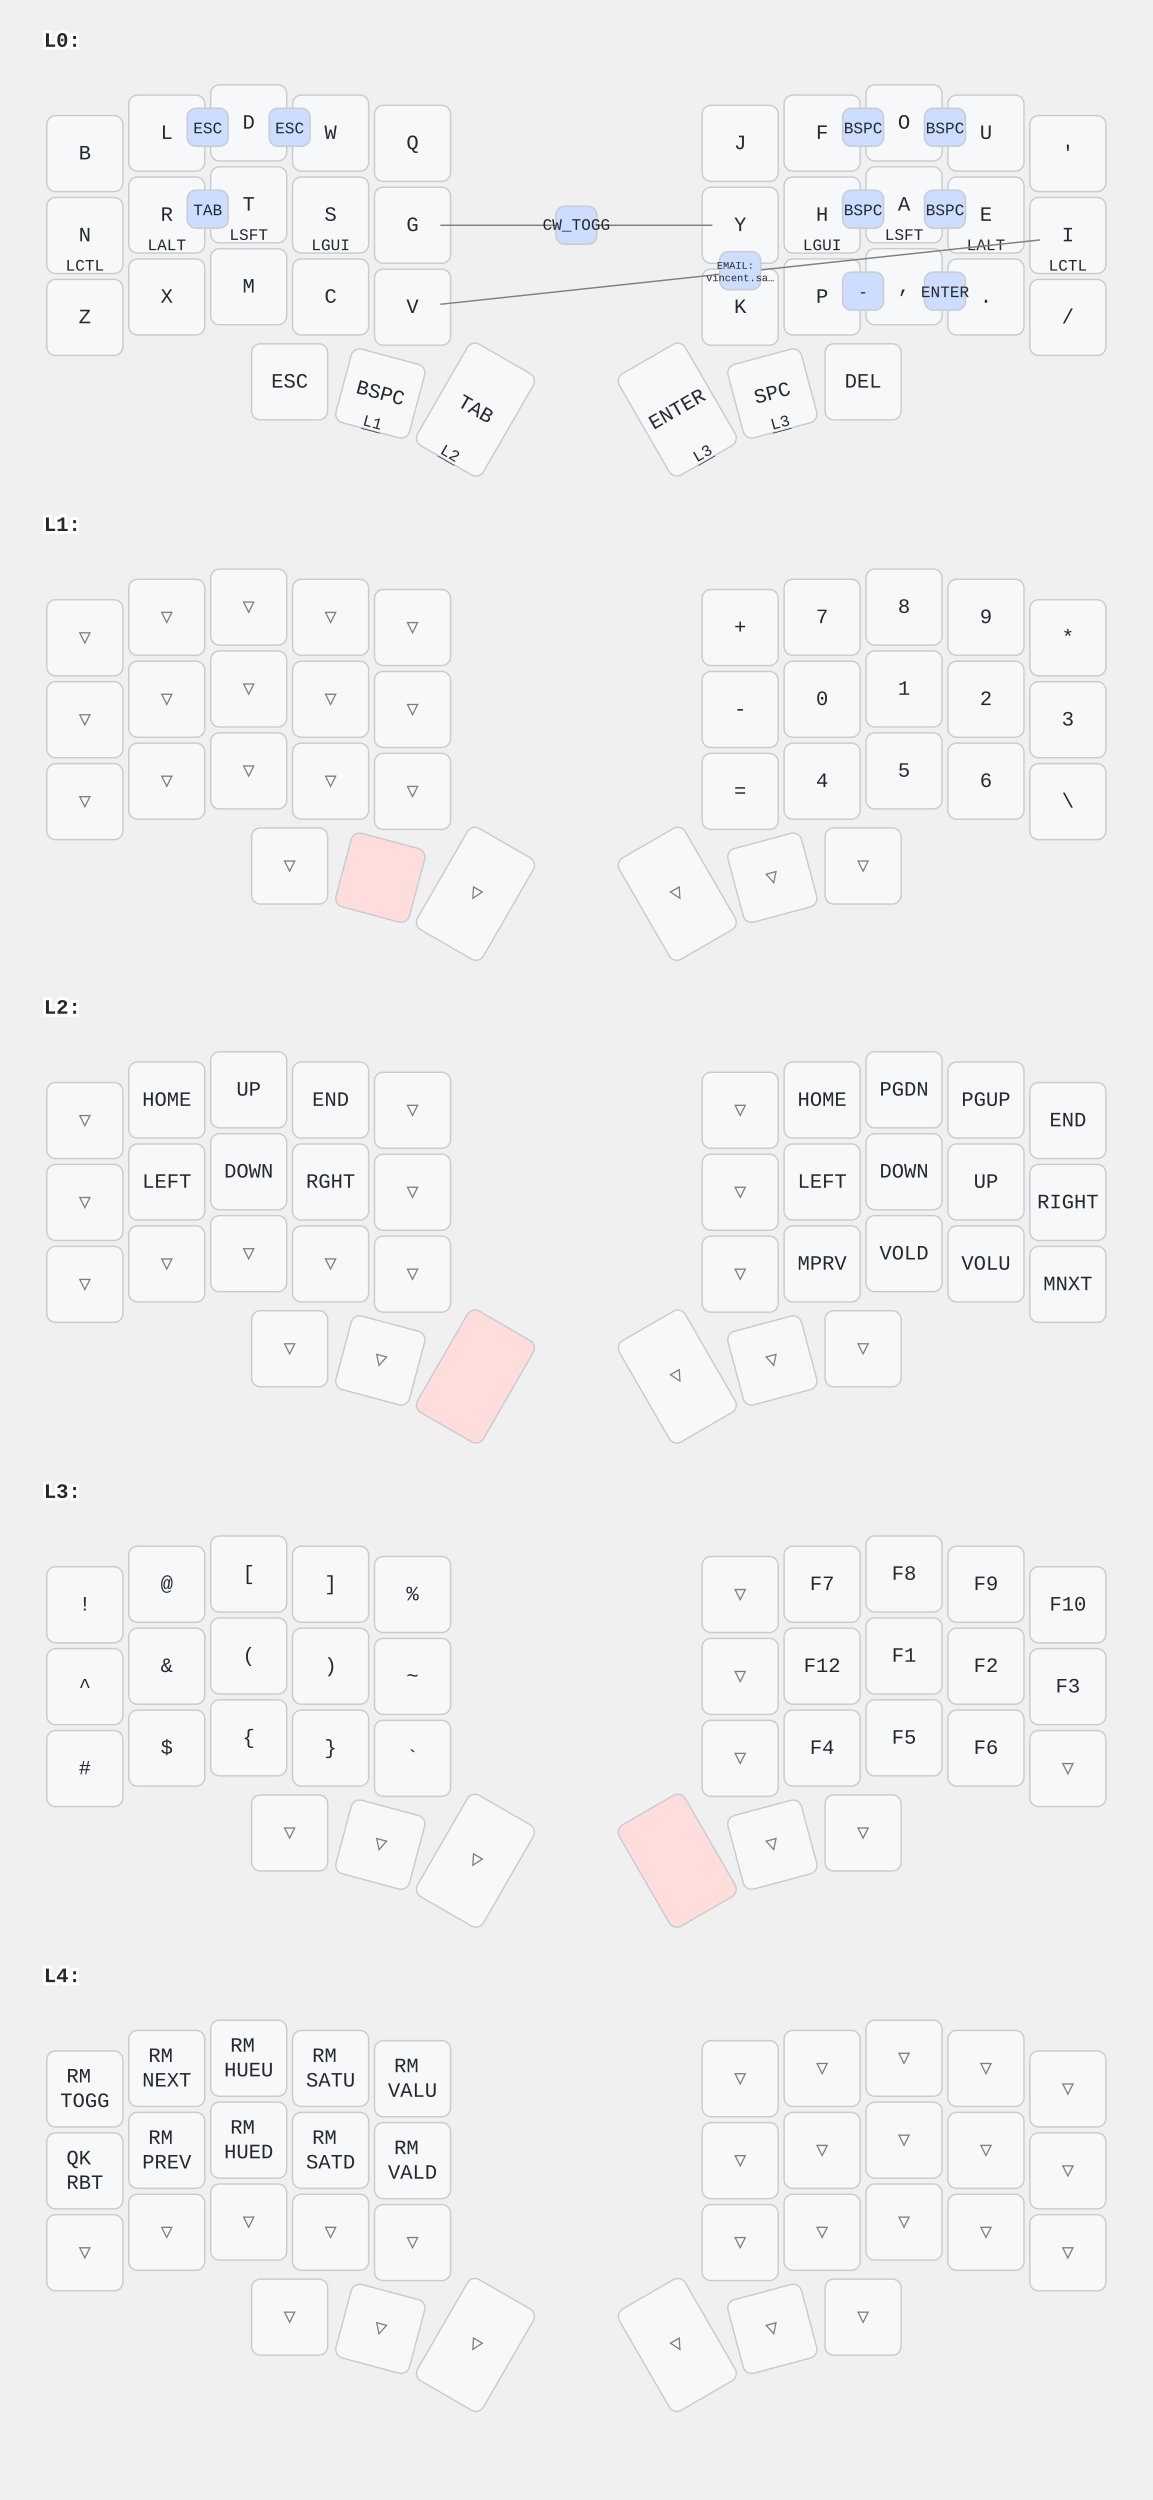
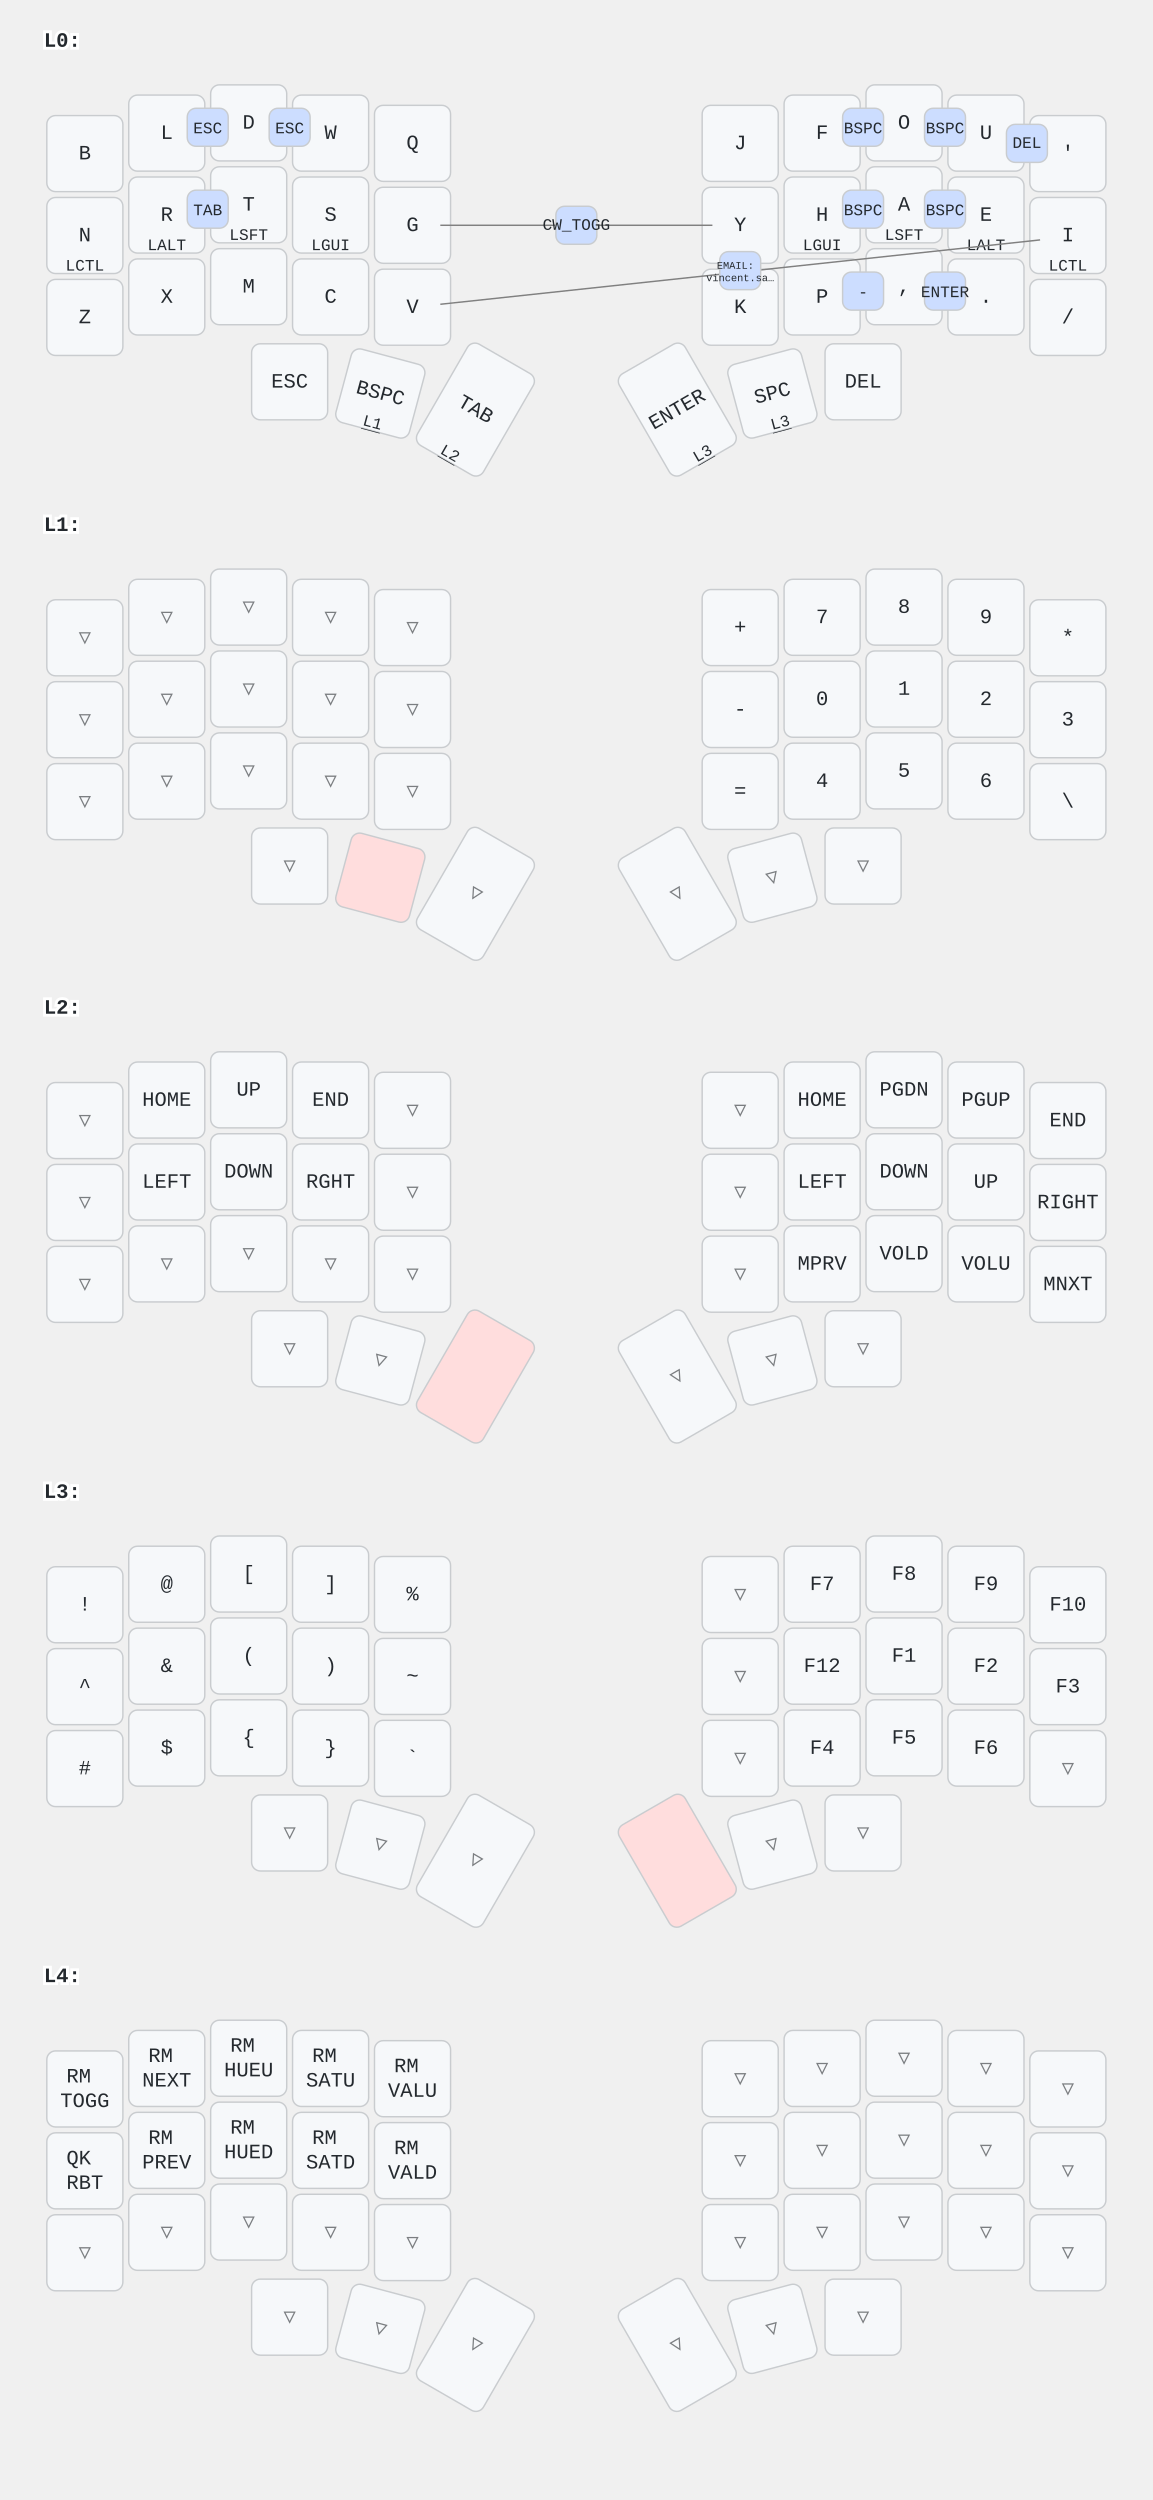
<svg xmlns="http://www.w3.org/2000/svg" width="788" height="1709" viewBox="0 0 788 1709" class="keymap">
  <style>/* inherit to force styles through use tags */
svg path {
    fill: inherit;
}

/* font and background color specifications */
svg.keymap {
    font-family: SFMono-Regular,Consolas,Liberation Mono,Menlo,monospace;
    font-size: 14px;
    font-kerning: normal;
    text-rendering: optimizeLegibility;
    fill: #24292e;
}

/* default key styling */
rect.key {
    fill: #f6f8fa;
}

rect.key, rect.combo {
    stroke: #c9cccf;
    stroke-width: 1;
}

/* default key side styling, only used is draw_key_sides is set */
rect.side {
    filter: brightness(90%);
}

/* color accent for combo boxes */
rect.combo, rect.combo-separate {
    fill: #cdf;
}

/* color accent for held keys */
rect.held, rect.combo.held {
    fill: #fdd;
}

/* color accent for ghost (optional) keys */
rect.ghost, rect.combo.ghost {
    stroke-dasharray: 4, 4;
    stroke-width: 2;
}

text {
    text-anchor: middle;
    dominant-baseline: middle;
}

/* styling for layer labels */
text.label {
    font-weight: bold;
    text-anchor: start;
    stroke: white;
    stroke-width: 4;
    paint-order: stroke;
}

/* styling for optional footer */
text.footer {
    text-anchor: end;
    dominant-baseline: auto;
    stroke: white;
    stroke-width: 4;
    paint-order: stroke;
}

/* styling for combo tap, and key non-tap label text */
text.combo, text.hold, text.shifted, text.left, text.right {
    font-size: 11px;
}

text.hold {
    text-anchor: middle;
    dominant-baseline: auto;
}

text.shifted {
    text-anchor: middle;
    dominant-baseline: hanging;
}

text.left {
    text-anchor: start;
}

text.right {
    text-anchor: end;
}

text.layer-activator {
    text-decoration: underline;
}

/* styling for hold/shifted label text in combo box */
text.combo.hold, text.combo.shifted, text.combo.left, text.combo.right {
    font-size: 8px;
}

/* lighter symbol for transparent keys */
text.trans {
    fill: #7b7e81;
}

/* styling for combo dendrons */
path.combo {
    stroke-width: 1;
    stroke: gray;
    fill: none;
}

/* Start Tabler Icons Cleanup */
/* cannot use height/width with glyphs */
.icon-tabler &gt; path {
    fill: inherit;
    stroke: inherit;
    stroke-width: 2;
}
/* hide tabler's default box */
.icon-tabler &gt; path[stroke="none"][fill="none"] {
    visibility: hidden;
}
/* End Tabler Icons Cleanup */
</style>
  <g transform="translate(30, 0)" class="layer-L0">
    <text x="0" y="28" class="label" id="L0">L0:</text>
    <g transform="translate(0, 56)">
      <g transform="translate(28, 49)" class="key keypos-0">
        <rect rx="6" ry="6" x="-26" y="-26" width="52" height="52" class="key" />
        <text x="0" y="0" class="key tap">B</text>
      </g>
      <g transform="translate(84, 35)" class="key keypos-1">
        <rect rx="6" ry="6" x="-26" y="-26" width="52" height="52" class="key" />
        <text x="0" y="0" class="key tap">L</text>
      </g>
      <g transform="translate(140, 28)" class="key keypos-2">
        <rect rx="6" ry="6" x="-26" y="-26" width="52" height="52" class="key" />
        <text x="0" y="0" class="key tap">D</text>
      </g>
      <g transform="translate(196, 35)" class="key keypos-3">
        <rect rx="6" ry="6" x="-26" y="-26" width="52" height="52" class="key" />
        <text x="0" y="0" class="key tap">W</text>
      </g>
      <g transform="translate(252, 42)" class="key keypos-4">
        <rect rx="6" ry="6" x="-26" y="-26" width="52" height="52" class="key" />
        <text x="0" y="0" class="key tap">Q</text>
      </g>
      <g transform="translate(476, 42)" class="key keypos-5">
        <rect rx="6" ry="6" x="-26" y="-26" width="52" height="52" class="key" />
        <text x="0" y="0" class="key tap">J</text>
      </g>
      <g transform="translate(532, 35)" class="key keypos-6">
        <rect rx="6" ry="6" x="-26" y="-26" width="52" height="52" class="key" />
        <text x="0" y="0" class="key tap">F</text>
      </g>
      <g transform="translate(588, 28)" class="key keypos-7">
        <rect rx="6" ry="6" x="-26" y="-26" width="52" height="52" class="key" />
        <text x="0" y="0" class="key tap">O</text>
      </g>
      <g transform="translate(644, 35)" class="key keypos-8">
        <rect rx="6" ry="6" x="-26" y="-26" width="52" height="52" class="key" />
        <text x="0" y="0" class="key tap">U</text>
      </g>
      <g transform="translate(700, 49)" class="key keypos-9">
        <rect rx="6" ry="6" x="-26" y="-26" width="52" height="52" class="key" />
        <text x="0" y="0" class="key tap">'</text>
      </g>
      <g transform="translate(28, 105)" class="key keypos-10">
        <rect rx="6" ry="6" x="-26" y="-26" width="52" height="52" class="key" />
        <text x="0" y="0" class="key tap">N</text>
        <text x="0" y="24" class="key hold">LCTL</text>
      </g>
      <g transform="translate(84, 91)" class="key keypos-11">
        <rect rx="6" ry="6" x="-26" y="-26" width="52" height="52" class="key" />
        <text x="0" y="0" class="key tap">R</text>
        <text x="0" y="24" class="key hold">LALT</text>
      </g>
      <g transform="translate(140, 84)" class="key keypos-12">
        <rect rx="6" ry="6" x="-26" y="-26" width="52" height="52" class="key" />
        <text x="0" y="0" class="key tap">T</text>
        <text x="0" y="24" class="key hold">LSFT</text>
      </g>
      <g transform="translate(196, 91)" class="key keypos-13">
        <rect rx="6" ry="6" x="-26" y="-26" width="52" height="52" class="key" />
        <text x="0" y="0" class="key tap">S</text>
        <text x="0" y="24" class="key hold">LGUI</text>
      </g>
      <g transform="translate(252, 98)" class="key keypos-14">
        <rect rx="6" ry="6" x="-26" y="-26" width="52" height="52" class="key" />
        <text x="0" y="0" class="key tap">G</text>
      </g>
      <g transform="translate(476, 98)" class="key keypos-15">
        <rect rx="6" ry="6" x="-26" y="-26" width="52" height="52" class="key" />
        <text x="0" y="0" class="key tap">Y</text>
      </g>
      <g transform="translate(532, 91)" class="key keypos-16">
        <rect rx="6" ry="6" x="-26" y="-26" width="52" height="52" class="key" />
        <text x="0" y="0" class="key tap">H</text>
        <text x="0" y="24" class="key hold">LGUI</text>
      </g>
      <g transform="translate(588, 84)" class="key keypos-17">
        <rect rx="6" ry="6" x="-26" y="-26" width="52" height="52" class="key" />
        <text x="0" y="0" class="key tap">A</text>
        <text x="0" y="24" class="key hold">LSFT</text>
      </g>
      <g transform="translate(644, 91)" class="key keypos-18">
        <rect rx="6" ry="6" x="-26" y="-26" width="52" height="52" class="key" />
        <text x="0" y="0" class="key tap">E</text>
        <text x="0" y="24" class="key hold">LALT</text>
      </g>
      <g transform="translate(700, 105)" class="key keypos-19">
        <rect rx="6" ry="6" x="-26" y="-26" width="52" height="52" class="key" />
        <text x="0" y="0" class="key tap">I</text>
        <text x="0" y="24" class="key hold">LCTL</text>
      </g>
      <g transform="translate(28, 161)" class="key keypos-20">
        <rect rx="6" ry="6" x="-26" y="-26" width="52" height="52" class="key" />
        <text x="0" y="0" class="key tap">Z</text>
      </g>
      <g transform="translate(84, 147)" class="key keypos-21">
        <rect rx="6" ry="6" x="-26" y="-26" width="52" height="52" class="key" />
        <text x="0" y="0" class="key tap">X</text>
      </g>
      <g transform="translate(140, 140)" class="key keypos-22">
        <rect rx="6" ry="6" x="-26" y="-26" width="52" height="52" class="key" />
        <text x="0" y="0" class="key tap">M</text>
      </g>
      <g transform="translate(196, 147)" class="key keypos-23">
        <rect rx="6" ry="6" x="-26" y="-26" width="52" height="52" class="key" />
        <text x="0" y="0" class="key tap">C</text>
      </g>
      <g transform="translate(252, 154)" class="key keypos-24">
        <rect rx="6" ry="6" x="-26" y="-26" width="52" height="52" class="key" />
        <text x="0" y="0" class="key tap">V</text>
      </g>
      <g transform="translate(476, 154)" class="key keypos-25">
        <rect rx="6" ry="6" x="-26" y="-26" width="52" height="52" class="key" />
        <text x="0" y="0" class="key tap">K</text>
      </g>
      <g transform="translate(532, 147)" class="key keypos-26">
        <rect rx="6" ry="6" x="-26" y="-26" width="52" height="52" class="key" />
        <text x="0" y="0" class="key tap">P</text>
      </g>
      <g transform="translate(588, 140)" class="key keypos-27">
        <rect rx="6" ry="6" x="-26" y="-26" width="52" height="52" class="key" />
        <text x="0" y="0" class="key tap">,</text>
      </g>
      <g transform="translate(644, 147)" class="key keypos-28">
        <rect rx="6" ry="6" x="-26" y="-26" width="52" height="52" class="key" />
        <text x="0" y="0" class="key tap">.</text>
      </g>
      <g transform="translate(700, 161)" class="key keypos-29">
        <rect rx="6" ry="6" x="-26" y="-26" width="52" height="52" class="key" />
        <text x="0" y="0" class="key tap">/</text>
      </g>
      <g transform="translate(168, 205)" class="key keypos-30">
        <rect rx="6" ry="6" x="-26" y="-26" width="52" height="52" class="key" />
        <text x="0" y="0" class="key tap">ESC</text>
      </g>
      <g transform="translate(230, 213) rotate(15.0)" class="key keypos-31">
        <rect rx="6" ry="6" x="-26" y="-26" width="52" height="52" class="key" />
        <text x="0" y="0" class="key tap">BSPC</text>
        <a href="#L1">
          <text x="0" y="24" class="key hold layer-activator">L1</text>
        </a>
      </g>
      <g transform="translate(295, 224) rotate(30.0)" class="key keypos-32">
        <rect rx="6" ry="6" x="-26" y="-40" width="52" height="80" class="key" />
        <text x="0" y="0" class="key tap">TAB</text>
        <a href="#L2">
          <text x="0" y="38" class="key hold layer-activator">L2</text>
        </a>
      </g>
      <g transform="translate(433, 224) rotate(-30.0)" class="key keypos-33">
        <rect rx="6" ry="6" x="-26" y="-40" width="52" height="80" class="key" />
        <text x="0" y="0" class="key tap">ENTER</text>
        <a href="#L3">
          <text x="0" y="38" class="key hold layer-activator">L3</text>
        </a>
      </g>
      <g transform="translate(498, 213) rotate(-15.0)" class="key keypos-34">
        <rect rx="6" ry="6" x="-26" y="-26" width="52" height="52" class="key" />
        <text x="0" y="0" class="key tap">SPC</text>
        <a href="#L3">
          <text x="0" y="24" class="key hold layer-activator">L3</text>
        </a>
      </g>
      <g transform="translate(560, 205)" class="key keypos-35">
        <rect rx="6" ry="6" x="-26" y="-26" width="52" height="52" class="key" />
        <text x="0" y="0" class="key tap">DEL</text>
      </g>
      <g class="combo combopos-0">
        <rect rx="6" ry="6" x="154" y="18" width="28" height="26" class="combo" />
        <text x="168" y="32" class="combo tap">ESC</text>
      </g>
      <g class="combo combopos-1">
        <rect rx="6" ry="6" x="98" y="18" width="28" height="26" class="combo" />
        <text x="112" y="32" class="combo tap">ESC</text>
      </g>
      <g class="combo combopos-2">
        <rect rx="6" ry="6" x="98" y="74" width="28" height="26" class="combo" />
        <text x="112" y="88" class="combo tap">TAB</text>
      </g>
      <g class="combo combopos-3">
        <rect rx="6" ry="6" x="546" y="74" width="28" height="26" class="combo" />
        <text x="560" y="88" class="combo tap">BSPC</text>
      </g>
      <g class="combo combopos-4">
        <rect rx="6" ry="6" x="602" y="74" width="28" height="26" class="combo" />
        <text x="616" y="88" class="combo tap">BSPC</text>
      </g>
      <g class="combo combopos-5">
+         <rect rx="6" ry="6" x="658" y="29" width="28" height="26" class="combo" />
+         <text x="672" y="42" class="combo tap">DEL</text>
+       </g>
+       <g class="combo combopos-6">
        <rect rx="6" ry="6" x="546" y="18" width="28" height="26" class="combo" />
        <text x="560" y="32" class="combo tap">BSPC</text>
      </g>
-       <g class="combo combopos-6">
+       <g class="combo combopos-7">
        <rect rx="6" ry="6" x="602" y="18" width="28" height="26" class="combo" />
        <text x="616" y="32" class="combo tap">BSPC</text>
      </g>
-       <g class="combo combopos-7">
+       <g class="combo combopos-8">
        <rect rx="6" ry="6" x="546" y="130" width="28" height="26" class="combo" />
        <text x="560" y="144" class="combo tap">-</text>
      </g>
-       <g class="combo combopos-8">
+       <g class="combo combopos-9">
        <rect rx="6" ry="6" x="602" y="130" width="28" height="26" class="combo" />
        <text x="616" y="144" class="combo tap">ENTER</text>
      </g>
-       <g class="combo combopos-9">
+       <g class="combo combopos-10">
        <path d="M364,98 l-93,0" class="combo" />
        <path d="M364,98 l93,0" class="combo" />
        <rect rx="6" ry="6" x="350" y="85" width="28" height="26" class="combo" />
        <text x="364" y="98" class="combo tap">CW_TOGG</text>
      </g>
-       <g class="combo combopos-10">
+       <g class="combo combopos-11">
        <path d="M476,130 l-205,22" class="combo" />
        <path d="M476,130 l205,-22" class="combo" />
        <rect rx="6" ry="6" x="462" y="116" width="28" height="26" class="combo" />
        <text x="476" y="130" class="combo tap">
          <tspan x="476" dy="-0.6em" style="font-size: 64%">EMAIL:</tspan>
          <tspan x="476" dy="1.2em" style="font-size: 64%">vincent.sa…</tspan>
        </text>
      </g>
    </g>
  </g>
  <g transform="translate(30, 331)" class="layer-L1">
    <text x="0" y="28" class="label" id="L1">L1:</text>
    <g transform="translate(0, 56)">
      <g transform="translate(28, 49)" class="key trans keypos-0">
        <rect rx="6" ry="6" x="-26" y="-26" width="52" height="52" class="key trans" />
        <text x="0" y="0" class="key trans tap">▽</text>
      </g>
      <g transform="translate(84, 35)" class="key trans keypos-1">
        <rect rx="6" ry="6" x="-26" y="-26" width="52" height="52" class="key trans" />
        <text x="0" y="0" class="key trans tap">▽</text>
      </g>
      <g transform="translate(140, 28)" class="key trans keypos-2">
        <rect rx="6" ry="6" x="-26" y="-26" width="52" height="52" class="key trans" />
        <text x="0" y="0" class="key trans tap">▽</text>
      </g>
      <g transform="translate(196, 35)" class="key trans keypos-3">
        <rect rx="6" ry="6" x="-26" y="-26" width="52" height="52" class="key trans" />
        <text x="0" y="0" class="key trans tap">▽</text>
      </g>
      <g transform="translate(252, 42)" class="key trans keypos-4">
        <rect rx="6" ry="6" x="-26" y="-26" width="52" height="52" class="key trans" />
        <text x="0" y="0" class="key trans tap">▽</text>
      </g>
      <g transform="translate(476, 42)" class="key keypos-5">
        <rect rx="6" ry="6" x="-26" y="-26" width="52" height="52" class="key" />
        <text x="0" y="0" class="key tap">+</text>
      </g>
      <g transform="translate(532, 35)" class="key keypos-6">
        <rect rx="6" ry="6" x="-26" y="-26" width="52" height="52" class="key" />
        <text x="0" y="0" class="key tap">7</text>
      </g>
      <g transform="translate(588, 28)" class="key keypos-7">
        <rect rx="6" ry="6" x="-26" y="-26" width="52" height="52" class="key" />
        <text x="0" y="0" class="key tap">8</text>
      </g>
      <g transform="translate(644, 35)" class="key keypos-8">
        <rect rx="6" ry="6" x="-26" y="-26" width="52" height="52" class="key" />
        <text x="0" y="0" class="key tap">9</text>
      </g>
      <g transform="translate(700, 49)" class="key keypos-9">
        <rect rx="6" ry="6" x="-26" y="-26" width="52" height="52" class="key" />
        <text x="0" y="0" class="key tap">*</text>
      </g>
      <g transform="translate(28, 105)" class="key trans keypos-10">
        <rect rx="6" ry="6" x="-26" y="-26" width="52" height="52" class="key trans" />
        <text x="0" y="0" class="key trans tap">▽</text>
      </g>
      <g transform="translate(84, 91)" class="key trans keypos-11">
        <rect rx="6" ry="6" x="-26" y="-26" width="52" height="52" class="key trans" />
        <text x="0" y="0" class="key trans tap">▽</text>
      </g>
      <g transform="translate(140, 84)" class="key trans keypos-12">
        <rect rx="6" ry="6" x="-26" y="-26" width="52" height="52" class="key trans" />
        <text x="0" y="0" class="key trans tap">▽</text>
      </g>
      <g transform="translate(196, 91)" class="key trans keypos-13">
        <rect rx="6" ry="6" x="-26" y="-26" width="52" height="52" class="key trans" />
        <text x="0" y="0" class="key trans tap">▽</text>
      </g>
      <g transform="translate(252, 98)" class="key trans keypos-14">
        <rect rx="6" ry="6" x="-26" y="-26" width="52" height="52" class="key trans" />
        <text x="0" y="0" class="key trans tap">▽</text>
      </g>
      <g transform="translate(476, 98)" class="key keypos-15">
        <rect rx="6" ry="6" x="-26" y="-26" width="52" height="52" class="key" />
        <text x="0" y="0" class="key tap">-</text>
      </g>
      <g transform="translate(532, 91)" class="key keypos-16">
        <rect rx="6" ry="6" x="-26" y="-26" width="52" height="52" class="key" />
        <text x="0" y="0" class="key tap">0</text>
      </g>
      <g transform="translate(588, 84)" class="key keypos-17">
        <rect rx="6" ry="6" x="-26" y="-26" width="52" height="52" class="key" />
        <text x="0" y="0" class="key tap">1</text>
      </g>
      <g transform="translate(644, 91)" class="key keypos-18">
        <rect rx="6" ry="6" x="-26" y="-26" width="52" height="52" class="key" />
        <text x="0" y="0" class="key tap">2</text>
      </g>
      <g transform="translate(700, 105)" class="key keypos-19">
        <rect rx="6" ry="6" x="-26" y="-26" width="52" height="52" class="key" />
        <text x="0" y="0" class="key tap">3</text>
      </g>
      <g transform="translate(28, 161)" class="key trans keypos-20">
        <rect rx="6" ry="6" x="-26" y="-26" width="52" height="52" class="key trans" />
        <text x="0" y="0" class="key trans tap">▽</text>
      </g>
      <g transform="translate(84, 147)" class="key trans keypos-21">
        <rect rx="6" ry="6" x="-26" y="-26" width="52" height="52" class="key trans" />
        <text x="0" y="0" class="key trans tap">▽</text>
      </g>
      <g transform="translate(140, 140)" class="key trans keypos-22">
        <rect rx="6" ry="6" x="-26" y="-26" width="52" height="52" class="key trans" />
        <text x="0" y="0" class="key trans tap">▽</text>
      </g>
      <g transform="translate(196, 147)" class="key trans keypos-23">
        <rect rx="6" ry="6" x="-26" y="-26" width="52" height="52" class="key trans" />
        <text x="0" y="0" class="key trans tap">▽</text>
      </g>
      <g transform="translate(252, 154)" class="key trans keypos-24">
        <rect rx="6" ry="6" x="-26" y="-26" width="52" height="52" class="key trans" />
        <text x="0" y="0" class="key trans tap">▽</text>
      </g>
      <g transform="translate(476, 154)" class="key keypos-25">
        <rect rx="6" ry="6" x="-26" y="-26" width="52" height="52" class="key" />
        <text x="0" y="0" class="key tap">=</text>
      </g>
      <g transform="translate(532, 147)" class="key keypos-26">
        <rect rx="6" ry="6" x="-26" y="-26" width="52" height="52" class="key" />
        <text x="0" y="0" class="key tap">4</text>
      </g>
      <g transform="translate(588, 140)" class="key keypos-27">
        <rect rx="6" ry="6" x="-26" y="-26" width="52" height="52" class="key" />
        <text x="0" y="0" class="key tap">5</text>
      </g>
      <g transform="translate(644, 147)" class="key keypos-28">
        <rect rx="6" ry="6" x="-26" y="-26" width="52" height="52" class="key" />
        <text x="0" y="0" class="key tap">6</text>
      </g>
      <g transform="translate(700, 161)" class="key keypos-29">
        <rect rx="6" ry="6" x="-26" y="-26" width="52" height="52" class="key" />
        <text x="0" y="0" class="key tap">\</text>
      </g>
      <g transform="translate(168, 205)" class="key trans keypos-30">
        <rect rx="6" ry="6" x="-26" y="-26" width="52" height="52" class="key trans" />
        <text x="0" y="0" class="key trans tap">▽</text>
      </g>
      <g transform="translate(230, 213) rotate(15.0)" class="key held keypos-31">
        <rect rx="6" ry="6" x="-26" y="-26" width="52" height="52" class="key held" />
      </g>
      <g transform="translate(295, 224) rotate(30.0)" class="key trans keypos-32">
        <rect rx="6" ry="6" x="-26" y="-40" width="52" height="80" class="key trans" />
        <text x="0" y="0" class="key trans tap">▽</text>
      </g>
      <g transform="translate(433, 224) rotate(-30.0)" class="key trans keypos-33">
        <rect rx="6" ry="6" x="-26" y="-40" width="52" height="80" class="key trans" />
        <text x="0" y="0" class="key trans tap">▽</text>
      </g>
      <g transform="translate(498, 213) rotate(-15.0)" class="key trans keypos-34">
        <rect rx="6" ry="6" x="-26" y="-26" width="52" height="52" class="key trans" />
        <text x="0" y="0" class="key trans tap">▽</text>
      </g>
      <g transform="translate(560, 205)" class="key trans keypos-35">
        <rect rx="6" ry="6" x="-26" y="-26" width="52" height="52" class="key trans" />
        <text x="0" y="0" class="key trans tap">▽</text>
      </g>
    </g>
  </g>
  <g transform="translate(30, 661)" class="layer-L2">
    <text x="0" y="28" class="label" id="L2">L2:</text>
    <g transform="translate(0, 56)">
      <g transform="translate(28, 49)" class="key trans keypos-0">
        <rect rx="6" ry="6" x="-26" y="-26" width="52" height="52" class="key trans" />
        <text x="0" y="0" class="key trans tap">▽</text>
      </g>
      <g transform="translate(84, 35)" class="key keypos-1">
        <rect rx="6" ry="6" x="-26" y="-26" width="52" height="52" class="key" />
        <text x="0" y="0" class="key tap">HOME</text>
      </g>
      <g transform="translate(140, 28)" class="key keypos-2">
        <rect rx="6" ry="6" x="-26" y="-26" width="52" height="52" class="key" />
        <text x="0" y="0" class="key tap">UP</text>
      </g>
      <g transform="translate(196, 35)" class="key keypos-3">
        <rect rx="6" ry="6" x="-26" y="-26" width="52" height="52" class="key" />
        <text x="0" y="0" class="key tap">END</text>
      </g>
      <g transform="translate(252, 42)" class="key trans keypos-4">
        <rect rx="6" ry="6" x="-26" y="-26" width="52" height="52" class="key trans" />
        <text x="0" y="0" class="key trans tap">▽</text>
      </g>
      <g transform="translate(476, 42)" class="key trans keypos-5">
        <rect rx="6" ry="6" x="-26" y="-26" width="52" height="52" class="key trans" />
        <text x="0" y="0" class="key trans tap">▽</text>
      </g>
      <g transform="translate(532, 35)" class="key keypos-6">
        <rect rx="6" ry="6" x="-26" y="-26" width="52" height="52" class="key" />
        <text x="0" y="0" class="key tap">HOME</text>
      </g>
      <g transform="translate(588, 28)" class="key keypos-7">
        <rect rx="6" ry="6" x="-26" y="-26" width="52" height="52" class="key" />
        <text x="0" y="0" class="key tap">PGDN</text>
      </g>
      <g transform="translate(644, 35)" class="key keypos-8">
        <rect rx="6" ry="6" x="-26" y="-26" width="52" height="52" class="key" />
        <text x="0" y="0" class="key tap">PGUP</text>
      </g>
      <g transform="translate(700, 49)" class="key keypos-9">
        <rect rx="6" ry="6" x="-26" y="-26" width="52" height="52" class="key" />
        <text x="0" y="0" class="key tap">END</text>
      </g>
      <g transform="translate(28, 105)" class="key trans keypos-10">
        <rect rx="6" ry="6" x="-26" y="-26" width="52" height="52" class="key trans" />
        <text x="0" y="0" class="key trans tap">▽</text>
      </g>
      <g transform="translate(84, 91)" class="key keypos-11">
        <rect rx="6" ry="6" x="-26" y="-26" width="52" height="52" class="key" />
        <text x="0" y="0" class="key tap">LEFT</text>
      </g>
      <g transform="translate(140, 84)" class="key keypos-12">
        <rect rx="6" ry="6" x="-26" y="-26" width="52" height="52" class="key" />
        <text x="0" y="0" class="key tap">DOWN</text>
      </g>
      <g transform="translate(196, 91)" class="key keypos-13">
        <rect rx="6" ry="6" x="-26" y="-26" width="52" height="52" class="key" />
        <text x="0" y="0" class="key tap">RGHT</text>
      </g>
      <g transform="translate(252, 98)" class="key trans keypos-14">
        <rect rx="6" ry="6" x="-26" y="-26" width="52" height="52" class="key trans" />
        <text x="0" y="0" class="key trans tap">▽</text>
      </g>
      <g transform="translate(476, 98)" class="key trans keypos-15">
        <rect rx="6" ry="6" x="-26" y="-26" width="52" height="52" class="key trans" />
        <text x="0" y="0" class="key trans tap">▽</text>
      </g>
      <g transform="translate(532, 91)" class="key keypos-16">
        <rect rx="6" ry="6" x="-26" y="-26" width="52" height="52" class="key" />
        <text x="0" y="0" class="key tap">LEFT</text>
      </g>
      <g transform="translate(588, 84)" class="key keypos-17">
        <rect rx="6" ry="6" x="-26" y="-26" width="52" height="52" class="key" />
        <text x="0" y="0" class="key tap">DOWN</text>
      </g>
      <g transform="translate(644, 91)" class="key keypos-18">
        <rect rx="6" ry="6" x="-26" y="-26" width="52" height="52" class="key" />
        <text x="0" y="0" class="key tap">UP</text>
      </g>
      <g transform="translate(700, 105)" class="key keypos-19">
        <rect rx="6" ry="6" x="-26" y="-26" width="52" height="52" class="key" />
        <text x="0" y="0" class="key tap">RIGHT</text>
      </g>
      <g transform="translate(28, 161)" class="key trans keypos-20">
        <rect rx="6" ry="6" x="-26" y="-26" width="52" height="52" class="key trans" />
        <text x="0" y="0" class="key trans tap">▽</text>
      </g>
      <g transform="translate(84, 147)" class="key trans keypos-21">
        <rect rx="6" ry="6" x="-26" y="-26" width="52" height="52" class="key trans" />
        <text x="0" y="0" class="key trans tap">▽</text>
      </g>
      <g transform="translate(140, 140)" class="key trans keypos-22">
        <rect rx="6" ry="6" x="-26" y="-26" width="52" height="52" class="key trans" />
        <text x="0" y="0" class="key trans tap">▽</text>
      </g>
      <g transform="translate(196, 147)" class="key trans keypos-23">
        <rect rx="6" ry="6" x="-26" y="-26" width="52" height="52" class="key trans" />
        <text x="0" y="0" class="key trans tap">▽</text>
      </g>
      <g transform="translate(252, 154)" class="key trans keypos-24">
        <rect rx="6" ry="6" x="-26" y="-26" width="52" height="52" class="key trans" />
        <text x="0" y="0" class="key trans tap">▽</text>
      </g>
      <g transform="translate(476, 154)" class="key trans keypos-25">
        <rect rx="6" ry="6" x="-26" y="-26" width="52" height="52" class="key trans" />
        <text x="0" y="0" class="key trans tap">▽</text>
      </g>
      <g transform="translate(532, 147)" class="key keypos-26">
        <rect rx="6" ry="6" x="-26" y="-26" width="52" height="52" class="key" />
        <text x="0" y="0" class="key tap">MPRV</text>
      </g>
      <g transform="translate(588, 140)" class="key keypos-27">
        <rect rx="6" ry="6" x="-26" y="-26" width="52" height="52" class="key" />
        <text x="0" y="0" class="key tap">VOLD</text>
      </g>
      <g transform="translate(644, 147)" class="key keypos-28">
        <rect rx="6" ry="6" x="-26" y="-26" width="52" height="52" class="key" />
        <text x="0" y="0" class="key tap">VOLU</text>
      </g>
      <g transform="translate(700, 161)" class="key keypos-29">
        <rect rx="6" ry="6" x="-26" y="-26" width="52" height="52" class="key" />
        <text x="0" y="0" class="key tap">MNXT</text>
      </g>
      <g transform="translate(168, 205)" class="key trans keypos-30">
        <rect rx="6" ry="6" x="-26" y="-26" width="52" height="52" class="key trans" />
        <text x="0" y="0" class="key trans tap">▽</text>
      </g>
      <g transform="translate(230, 213) rotate(15.0)" class="key trans keypos-31">
        <rect rx="6" ry="6" x="-26" y="-26" width="52" height="52" class="key trans" />
        <text x="0" y="0" class="key trans tap">▽</text>
      </g>
      <g transform="translate(295, 224) rotate(30.0)" class="key held keypos-32">
        <rect rx="6" ry="6" x="-26" y="-40" width="52" height="80" class="key held" />
      </g>
      <g transform="translate(433, 224) rotate(-30.0)" class="key trans keypos-33">
        <rect rx="6" ry="6" x="-26" y="-40" width="52" height="80" class="key trans" />
        <text x="0" y="0" class="key trans tap">▽</text>
      </g>
      <g transform="translate(498, 213) rotate(-15.0)" class="key trans keypos-34">
        <rect rx="6" ry="6" x="-26" y="-26" width="52" height="52" class="key trans" />
        <text x="0" y="0" class="key trans tap">▽</text>
      </g>
      <g transform="translate(560, 205)" class="key trans keypos-35">
        <rect rx="6" ry="6" x="-26" y="-26" width="52" height="52" class="key trans" />
        <text x="0" y="0" class="key trans tap">▽</text>
      </g>
    </g>
  </g>
  <g transform="translate(30, 992)" class="layer-L3">
    <text x="0" y="28" class="label" id="L3">L3:</text>
    <g transform="translate(0, 56)">
      <g transform="translate(28, 49)" class="key keypos-0">
        <rect rx="6" ry="6" x="-26" y="-26" width="52" height="52" class="key" />
        <text x="0" y="0" class="key tap">!</text>
      </g>
      <g transform="translate(84, 35)" class="key keypos-1">
        <rect rx="6" ry="6" x="-26" y="-26" width="52" height="52" class="key" />
        <text x="0" y="0" class="key tap">@</text>
      </g>
      <g transform="translate(140, 28)" class="key keypos-2">
        <rect rx="6" ry="6" x="-26" y="-26" width="52" height="52" class="key" />
        <text x="0" y="0" class="key tap">[</text>
      </g>
      <g transform="translate(196, 35)" class="key keypos-3">
        <rect rx="6" ry="6" x="-26" y="-26" width="52" height="52" class="key" />
        <text x="0" y="0" class="key tap">]</text>
      </g>
      <g transform="translate(252, 42)" class="key keypos-4">
        <rect rx="6" ry="6" x="-26" y="-26" width="52" height="52" class="key" />
        <text x="0" y="0" class="key tap">%</text>
      </g>
      <g transform="translate(476, 42)" class="key trans keypos-5">
        <rect rx="6" ry="6" x="-26" y="-26" width="52" height="52" class="key trans" />
        <text x="0" y="0" class="key trans tap">▽</text>
      </g>
      <g transform="translate(532, 35)" class="key keypos-6">
        <rect rx="6" ry="6" x="-26" y="-26" width="52" height="52" class="key" />
        <text x="0" y="0" class="key tap">F7</text>
      </g>
      <g transform="translate(588, 28)" class="key keypos-7">
        <rect rx="6" ry="6" x="-26" y="-26" width="52" height="52" class="key" />
        <text x="0" y="0" class="key tap">F8</text>
      </g>
      <g transform="translate(644, 35)" class="key keypos-8">
        <rect rx="6" ry="6" x="-26" y="-26" width="52" height="52" class="key" />
        <text x="0" y="0" class="key tap">F9</text>
      </g>
      <g transform="translate(700, 49)" class="key keypos-9">
        <rect rx="6" ry="6" x="-26" y="-26" width="52" height="52" class="key" />
        <text x="0" y="0" class="key tap">F10</text>
      </g>
      <g transform="translate(28, 105)" class="key keypos-10">
        <rect rx="6" ry="6" x="-26" y="-26" width="52" height="52" class="key" />
        <text x="0" y="0" class="key tap">^</text>
      </g>
      <g transform="translate(84, 91)" class="key keypos-11">
        <rect rx="6" ry="6" x="-26" y="-26" width="52" height="52" class="key" />
        <text x="0" y="0" class="key tap">&amp;</text>
      </g>
      <g transform="translate(140, 84)" class="key keypos-12">
        <rect rx="6" ry="6" x="-26" y="-26" width="52" height="52" class="key" />
        <text x="0" y="0" class="key tap">(</text>
      </g>
      <g transform="translate(196, 91)" class="key keypos-13">
        <rect rx="6" ry="6" x="-26" y="-26" width="52" height="52" class="key" />
        <text x="0" y="0" class="key tap">)</text>
      </g>
      <g transform="translate(252, 98)" class="key keypos-14">
        <rect rx="6" ry="6" x="-26" y="-26" width="52" height="52" class="key" />
        <text x="0" y="0" class="key tap">~</text>
      </g>
      <g transform="translate(476, 98)" class="key trans keypos-15">
        <rect rx="6" ry="6" x="-26" y="-26" width="52" height="52" class="key trans" />
        <text x="0" y="0" class="key trans tap">▽</text>
      </g>
      <g transform="translate(532, 91)" class="key keypos-16">
        <rect rx="6" ry="6" x="-26" y="-26" width="52" height="52" class="key" />
        <text x="0" y="0" class="key tap">F12</text>
      </g>
      <g transform="translate(588, 84)" class="key keypos-17">
        <rect rx="6" ry="6" x="-26" y="-26" width="52" height="52" class="key" />
        <text x="0" y="0" class="key tap">F1</text>
      </g>
      <g transform="translate(644, 91)" class="key keypos-18">
        <rect rx="6" ry="6" x="-26" y="-26" width="52" height="52" class="key" />
        <text x="0" y="0" class="key tap">F2</text>
      </g>
      <g transform="translate(700, 105)" class="key keypos-19">
        <rect rx="6" ry="6" x="-26" y="-26" width="52" height="52" class="key" />
        <text x="0" y="0" class="key tap">F3</text>
      </g>
      <g transform="translate(28, 161)" class="key keypos-20">
        <rect rx="6" ry="6" x="-26" y="-26" width="52" height="52" class="key" />
        <text x="0" y="0" class="key tap">#</text>
      </g>
      <g transform="translate(84, 147)" class="key keypos-21">
        <rect rx="6" ry="6" x="-26" y="-26" width="52" height="52" class="key" />
        <text x="0" y="0" class="key tap">$</text>
      </g>
      <g transform="translate(140, 140)" class="key keypos-22">
        <rect rx="6" ry="6" x="-26" y="-26" width="52" height="52" class="key" />
        <text x="0" y="0" class="key tap">{</text>
      </g>
      <g transform="translate(196, 147)" class="key keypos-23">
        <rect rx="6" ry="6" x="-26" y="-26" width="52" height="52" class="key" />
        <text x="0" y="0" class="key tap">}</text>
      </g>
      <g transform="translate(252, 154)" class="key keypos-24">
        <rect rx="6" ry="6" x="-26" y="-26" width="52" height="52" class="key" />
        <text x="0" y="0" class="key tap">`</text>
      </g>
      <g transform="translate(476, 154)" class="key trans keypos-25">
        <rect rx="6" ry="6" x="-26" y="-26" width="52" height="52" class="key trans" />
        <text x="0" y="0" class="key trans tap">▽</text>
      </g>
      <g transform="translate(532, 147)" class="key keypos-26">
        <rect rx="6" ry="6" x="-26" y="-26" width="52" height="52" class="key" />
        <text x="0" y="0" class="key tap">F4</text>
      </g>
      <g transform="translate(588, 140)" class="key keypos-27">
        <rect rx="6" ry="6" x="-26" y="-26" width="52" height="52" class="key" />
        <text x="0" y="0" class="key tap">F5</text>
      </g>
      <g transform="translate(644, 147)" class="key keypos-28">
        <rect rx="6" ry="6" x="-26" y="-26" width="52" height="52" class="key" />
        <text x="0" y="0" class="key tap">F6</text>
      </g>
      <g transform="translate(700, 161)" class="key trans keypos-29">
        <rect rx="6" ry="6" x="-26" y="-26" width="52" height="52" class="key trans" />
        <text x="0" y="0" class="key trans tap">▽</text>
      </g>
      <g transform="translate(168, 205)" class="key trans keypos-30">
        <rect rx="6" ry="6" x="-26" y="-26" width="52" height="52" class="key trans" />
        <text x="0" y="0" class="key trans tap">▽</text>
      </g>
      <g transform="translate(230, 213) rotate(15.0)" class="key trans keypos-31">
        <rect rx="6" ry="6" x="-26" y="-26" width="52" height="52" class="key trans" />
        <text x="0" y="0" class="key trans tap">▽</text>
      </g>
      <g transform="translate(295, 224) rotate(30.0)" class="key trans keypos-32">
        <rect rx="6" ry="6" x="-26" y="-40" width="52" height="80" class="key trans" />
        <text x="0" y="0" class="key trans tap">▽</text>
      </g>
      <g transform="translate(433, 224) rotate(-30.0)" class="key held keypos-33">
        <rect rx="6" ry="6" x="-26" y="-40" width="52" height="80" class="key held" />
      </g>
      <g transform="translate(498, 213) rotate(-15.0)" class="key trans keypos-34">
        <rect rx="6" ry="6" x="-26" y="-26" width="52" height="52" class="key trans" />
        <text x="0" y="0" class="key trans tap">▽</text>
      </g>
      <g transform="translate(560, 205)" class="key trans keypos-35">
        <rect rx="6" ry="6" x="-26" y="-26" width="52" height="52" class="key trans" />
        <text x="0" y="0" class="key trans tap">▽</text>
      </g>
    </g>
  </g>
  <g transform="translate(30, 1323)" class="layer-L4">
    <text x="0" y="28" class="label" id="L4">L4:</text>
    <g transform="translate(0, 56)">
      <g transform="translate(28, 49)" class="key keypos-0">
        <rect rx="6" ry="6" x="-26" y="-26" width="52" height="52" class="key" />
        <text x="0" y="0" class="key tap">
          <tspan x="0" dy="-0.6em">RM</tspan>
          <tspan x="0" dy="1.2em">TOGG</tspan>
        </text>
      </g>
      <g transform="translate(84, 35)" class="key keypos-1">
        <rect rx="6" ry="6" x="-26" y="-26" width="52" height="52" class="key" />
        <text x="0" y="0" class="key tap">
          <tspan x="0" dy="-0.6em">RM</tspan>
          <tspan x="0" dy="1.2em">NEXT</tspan>
        </text>
      </g>
      <g transform="translate(140, 28)" class="key keypos-2">
        <rect rx="6" ry="6" x="-26" y="-26" width="52" height="52" class="key" />
        <text x="0" y="0" class="key tap">
          <tspan x="0" dy="-0.6em">RM</tspan>
          <tspan x="0" dy="1.2em">HUEU</tspan>
        </text>
      </g>
      <g transform="translate(196, 35)" class="key keypos-3">
        <rect rx="6" ry="6" x="-26" y="-26" width="52" height="52" class="key" />
        <text x="0" y="0" class="key tap">
          <tspan x="0" dy="-0.6em">RM</tspan>
          <tspan x="0" dy="1.2em">SATU</tspan>
        </text>
      </g>
      <g transform="translate(252, 42)" class="key keypos-4">
        <rect rx="6" ry="6" x="-26" y="-26" width="52" height="52" class="key" />
        <text x="0" y="0" class="key tap">
          <tspan x="0" dy="-0.6em">RM</tspan>
          <tspan x="0" dy="1.2em">VALU</tspan>
        </text>
      </g>
      <g transform="translate(476, 42)" class="key trans keypos-5">
        <rect rx="6" ry="6" x="-26" y="-26" width="52" height="52" class="key trans" />
        <text x="0" y="0" class="key trans tap">▽</text>
      </g>
      <g transform="translate(532, 35)" class="key trans keypos-6">
        <rect rx="6" ry="6" x="-26" y="-26" width="52" height="52" class="key trans" />
        <text x="0" y="0" class="key trans tap">▽</text>
      </g>
      <g transform="translate(588, 28)" class="key trans keypos-7">
        <rect rx="6" ry="6" x="-26" y="-26" width="52" height="52" class="key trans" />
        <text x="0" y="0" class="key trans tap">▽</text>
      </g>
      <g transform="translate(644, 35)" class="key trans keypos-8">
        <rect rx="6" ry="6" x="-26" y="-26" width="52" height="52" class="key trans" />
        <text x="0" y="0" class="key trans tap">▽</text>
      </g>
      <g transform="translate(700, 49)" class="key trans keypos-9">
        <rect rx="6" ry="6" x="-26" y="-26" width="52" height="52" class="key trans" />
        <text x="0" y="0" class="key trans tap">▽</text>
      </g>
      <g transform="translate(28, 105)" class="key keypos-10">
        <rect rx="6" ry="6" x="-26" y="-26" width="52" height="52" class="key" />
        <text x="0" y="0" class="key tap">
          <tspan x="0" dy="-0.6em">QK</tspan>
          <tspan x="0" dy="1.2em">RBT</tspan>
        </text>
      </g>
      <g transform="translate(84, 91)" class="key keypos-11">
        <rect rx="6" ry="6" x="-26" y="-26" width="52" height="52" class="key" />
        <text x="0" y="0" class="key tap">
          <tspan x="0" dy="-0.6em">RM</tspan>
          <tspan x="0" dy="1.2em">PREV</tspan>
        </text>
      </g>
      <g transform="translate(140, 84)" class="key keypos-12">
        <rect rx="6" ry="6" x="-26" y="-26" width="52" height="52" class="key" />
        <text x="0" y="0" class="key tap">
          <tspan x="0" dy="-0.6em">RM</tspan>
          <tspan x="0" dy="1.2em">HUED</tspan>
        </text>
      </g>
      <g transform="translate(196, 91)" class="key keypos-13">
        <rect rx="6" ry="6" x="-26" y="-26" width="52" height="52" class="key" />
        <text x="0" y="0" class="key tap">
          <tspan x="0" dy="-0.6em">RM</tspan>
          <tspan x="0" dy="1.2em">SATD</tspan>
        </text>
      </g>
      <g transform="translate(252, 98)" class="key keypos-14">
        <rect rx="6" ry="6" x="-26" y="-26" width="52" height="52" class="key" />
        <text x="0" y="0" class="key tap">
          <tspan x="0" dy="-0.6em">RM</tspan>
          <tspan x="0" dy="1.2em">VALD</tspan>
        </text>
      </g>
      <g transform="translate(476, 98)" class="key trans keypos-15">
        <rect rx="6" ry="6" x="-26" y="-26" width="52" height="52" class="key trans" />
        <text x="0" y="0" class="key trans tap">▽</text>
      </g>
      <g transform="translate(532, 91)" class="key trans keypos-16">
        <rect rx="6" ry="6" x="-26" y="-26" width="52" height="52" class="key trans" />
        <text x="0" y="0" class="key trans tap">▽</text>
      </g>
      <g transform="translate(588, 84)" class="key trans keypos-17">
        <rect rx="6" ry="6" x="-26" y="-26" width="52" height="52" class="key trans" />
        <text x="0" y="0" class="key trans tap">▽</text>
      </g>
      <g transform="translate(644, 91)" class="key trans keypos-18">
        <rect rx="6" ry="6" x="-26" y="-26" width="52" height="52" class="key trans" />
        <text x="0" y="0" class="key trans tap">▽</text>
      </g>
      <g transform="translate(700, 105)" class="key trans keypos-19">
        <rect rx="6" ry="6" x="-26" y="-26" width="52" height="52" class="key trans" />
        <text x="0" y="0" class="key trans tap">▽</text>
      </g>
      <g transform="translate(28, 161)" class="key trans keypos-20">
        <rect rx="6" ry="6" x="-26" y="-26" width="52" height="52" class="key trans" />
        <text x="0" y="0" class="key trans tap">▽</text>
      </g>
      <g transform="translate(84, 147)" class="key trans keypos-21">
        <rect rx="6" ry="6" x="-26" y="-26" width="52" height="52" class="key trans" />
        <text x="0" y="0" class="key trans tap">▽</text>
      </g>
      <g transform="translate(140, 140)" class="key trans keypos-22">
        <rect rx="6" ry="6" x="-26" y="-26" width="52" height="52" class="key trans" />
        <text x="0" y="0" class="key trans tap">▽</text>
      </g>
      <g transform="translate(196, 147)" class="key trans keypos-23">
        <rect rx="6" ry="6" x="-26" y="-26" width="52" height="52" class="key trans" />
        <text x="0" y="0" class="key trans tap">▽</text>
      </g>
      <g transform="translate(252, 154)" class="key trans keypos-24">
        <rect rx="6" ry="6" x="-26" y="-26" width="52" height="52" class="key trans" />
        <text x="0" y="0" class="key trans tap">▽</text>
      </g>
      <g transform="translate(476, 154)" class="key trans keypos-25">
        <rect rx="6" ry="6" x="-26" y="-26" width="52" height="52" class="key trans" />
        <text x="0" y="0" class="key trans tap">▽</text>
      </g>
      <g transform="translate(532, 147)" class="key trans keypos-26">
        <rect rx="6" ry="6" x="-26" y="-26" width="52" height="52" class="key trans" />
        <text x="0" y="0" class="key trans tap">▽</text>
      </g>
      <g transform="translate(588, 140)" class="key trans keypos-27">
        <rect rx="6" ry="6" x="-26" y="-26" width="52" height="52" class="key trans" />
        <text x="0" y="0" class="key trans tap">▽</text>
      </g>
      <g transform="translate(644, 147)" class="key trans keypos-28">
        <rect rx="6" ry="6" x="-26" y="-26" width="52" height="52" class="key trans" />
        <text x="0" y="0" class="key trans tap">▽</text>
      </g>
      <g transform="translate(700, 161)" class="key trans keypos-29">
        <rect rx="6" ry="6" x="-26" y="-26" width="52" height="52" class="key trans" />
        <text x="0" y="0" class="key trans tap">▽</text>
      </g>
      <g transform="translate(168, 205)" class="key trans keypos-30">
        <rect rx="6" ry="6" x="-26" y="-26" width="52" height="52" class="key trans" />
        <text x="0" y="0" class="key trans tap">▽</text>
      </g>
      <g transform="translate(230, 213) rotate(15.0)" class="key trans keypos-31">
        <rect rx="6" ry="6" x="-26" y="-26" width="52" height="52" class="key trans" />
        <text x="0" y="0" class="key trans tap">▽</text>
      </g>
      <g transform="translate(295, 224) rotate(30.0)" class="key trans keypos-32">
        <rect rx="6" ry="6" x="-26" y="-40" width="52" height="80" class="key trans" />
        <text x="0" y="0" class="key trans tap">▽</text>
      </g>
      <g transform="translate(433, 224) rotate(-30.0)" class="key trans keypos-33">
        <rect rx="6" ry="6" x="-26" y="-40" width="52" height="80" class="key trans" />
        <text x="0" y="0" class="key trans tap">▽</text>
      </g>
      <g transform="translate(498, 213) rotate(-15.0)" class="key trans keypos-34">
        <rect rx="6" ry="6" x="-26" y="-26" width="52" height="52" class="key trans" />
        <text x="0" y="0" class="key trans tap">▽</text>
      </g>
      <g transform="translate(560, 205)" class="key trans keypos-35">
        <rect rx="6" ry="6" x="-26" y="-26" width="52" height="52" class="key trans" />
        <text x="0" y="0" class="key trans tap">▽</text>
      </g>
    </g>
  </g>
</svg>
